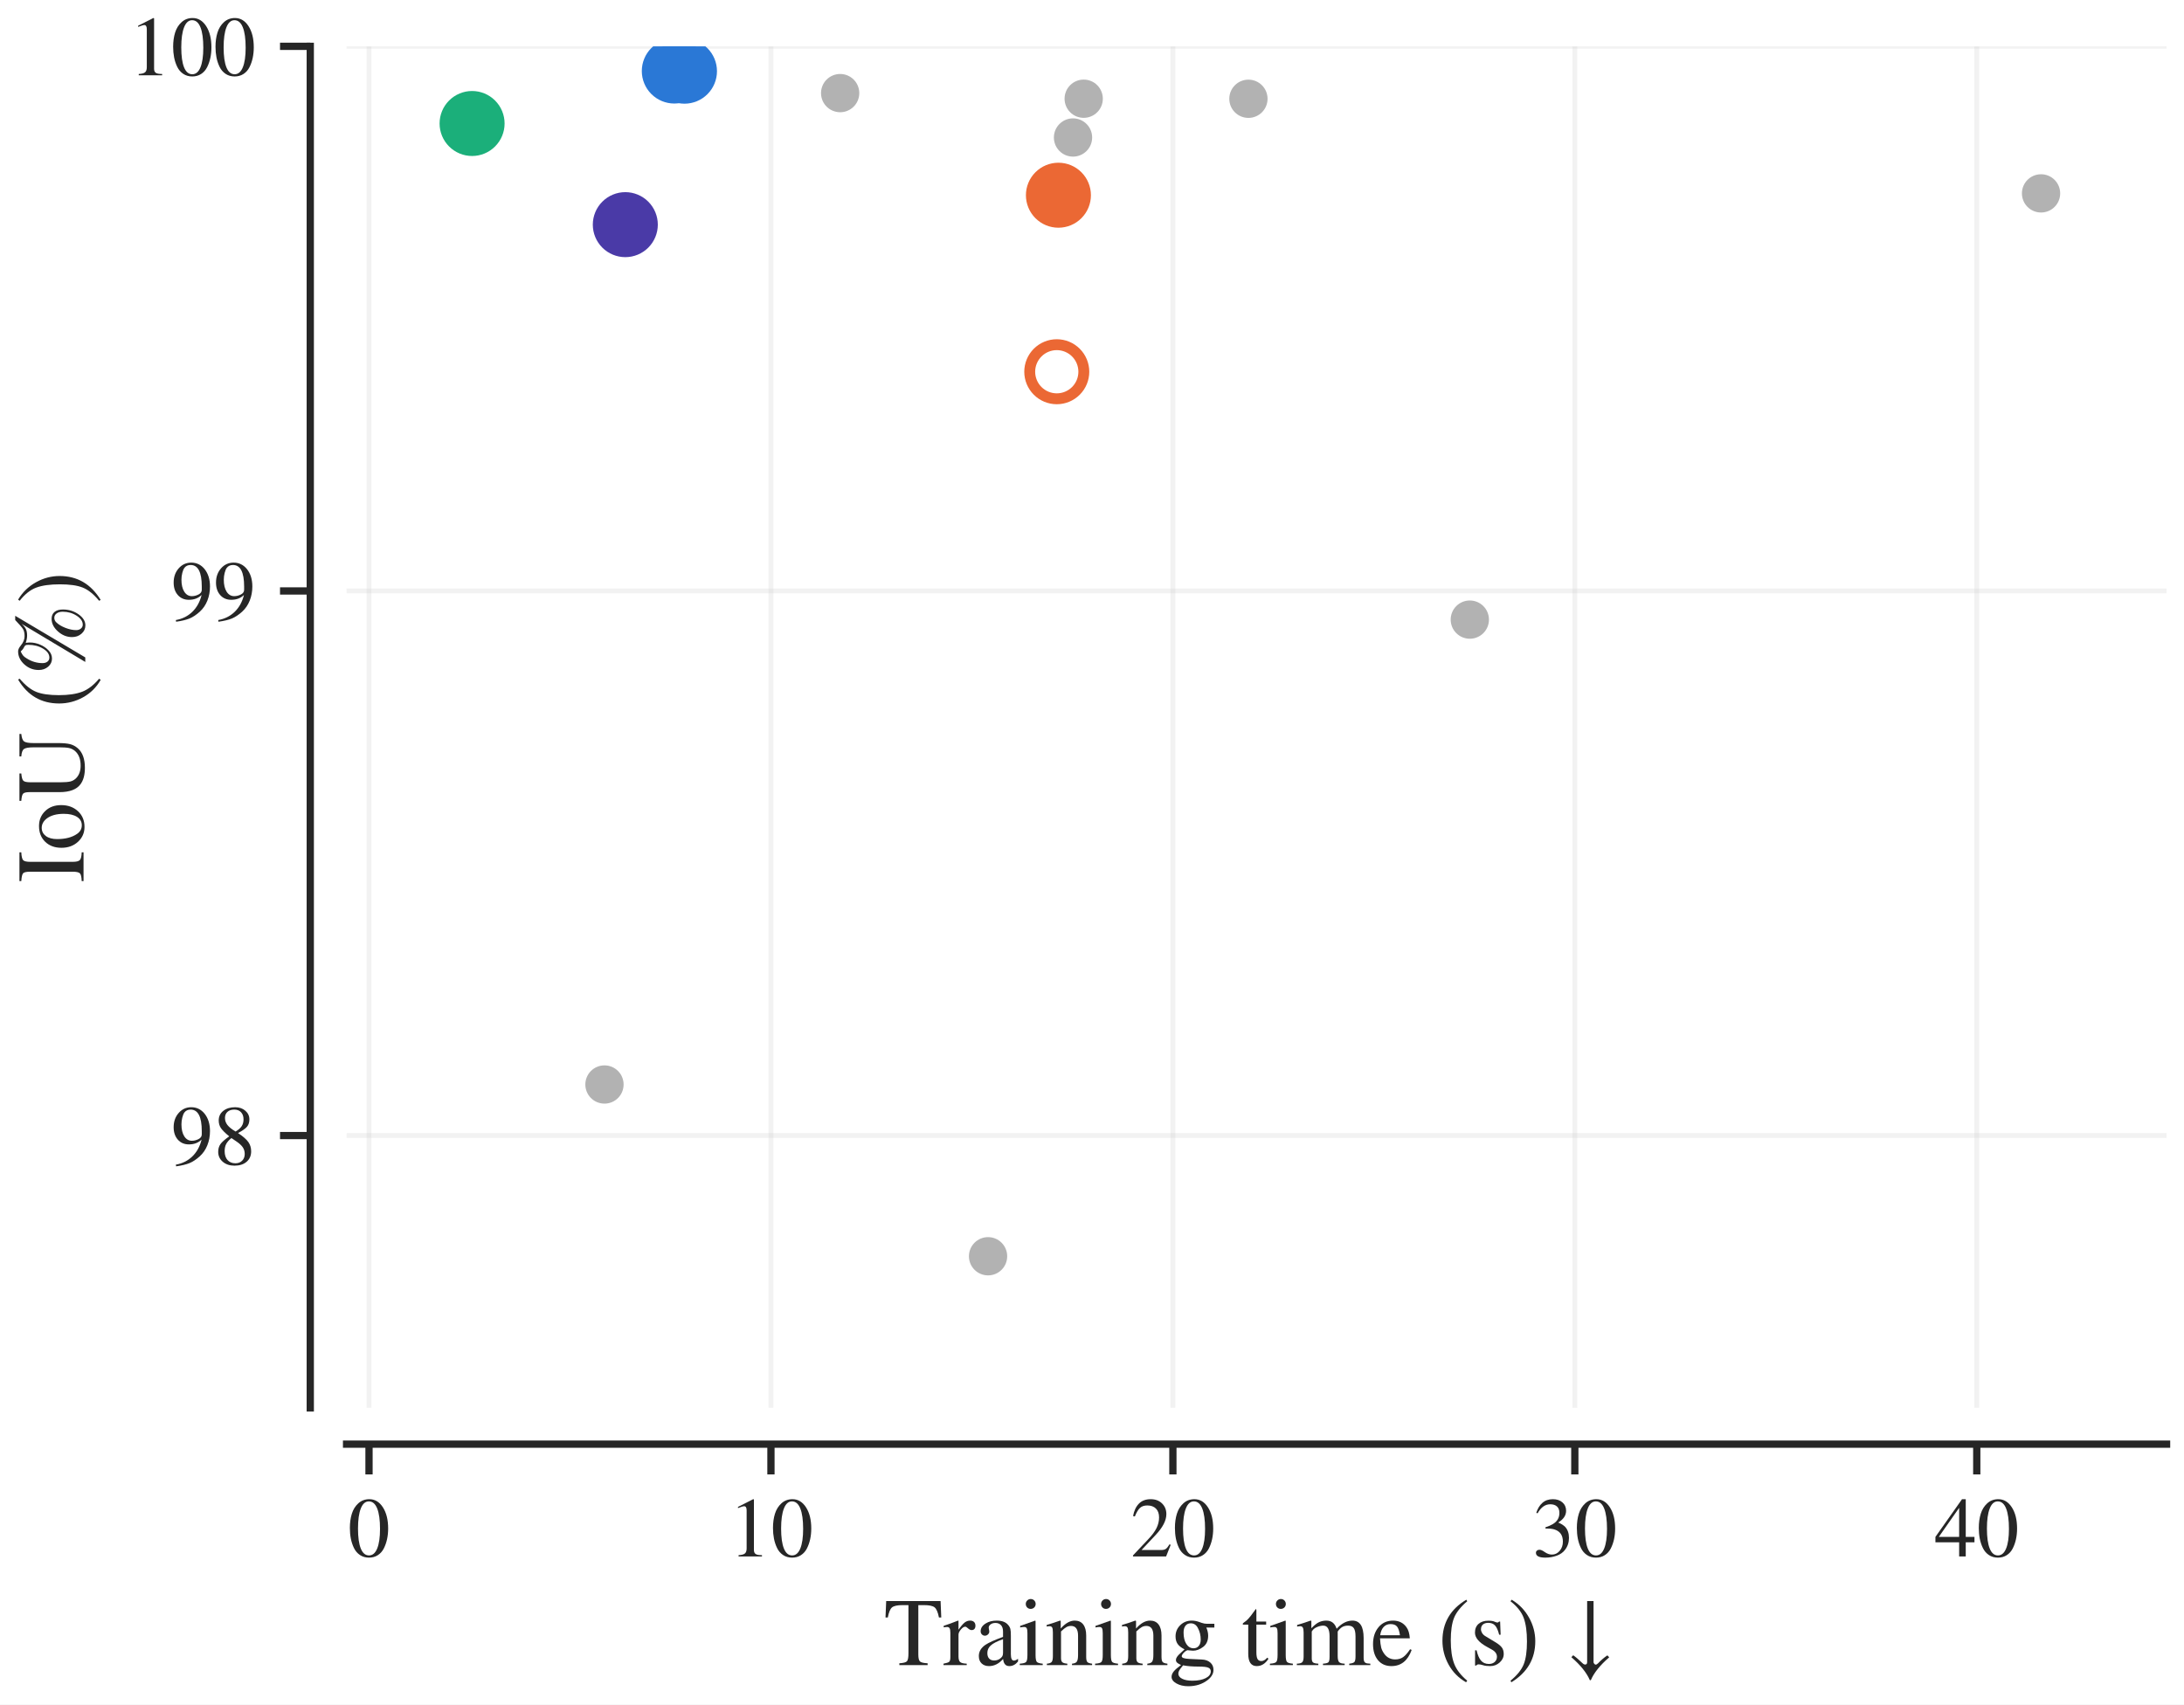
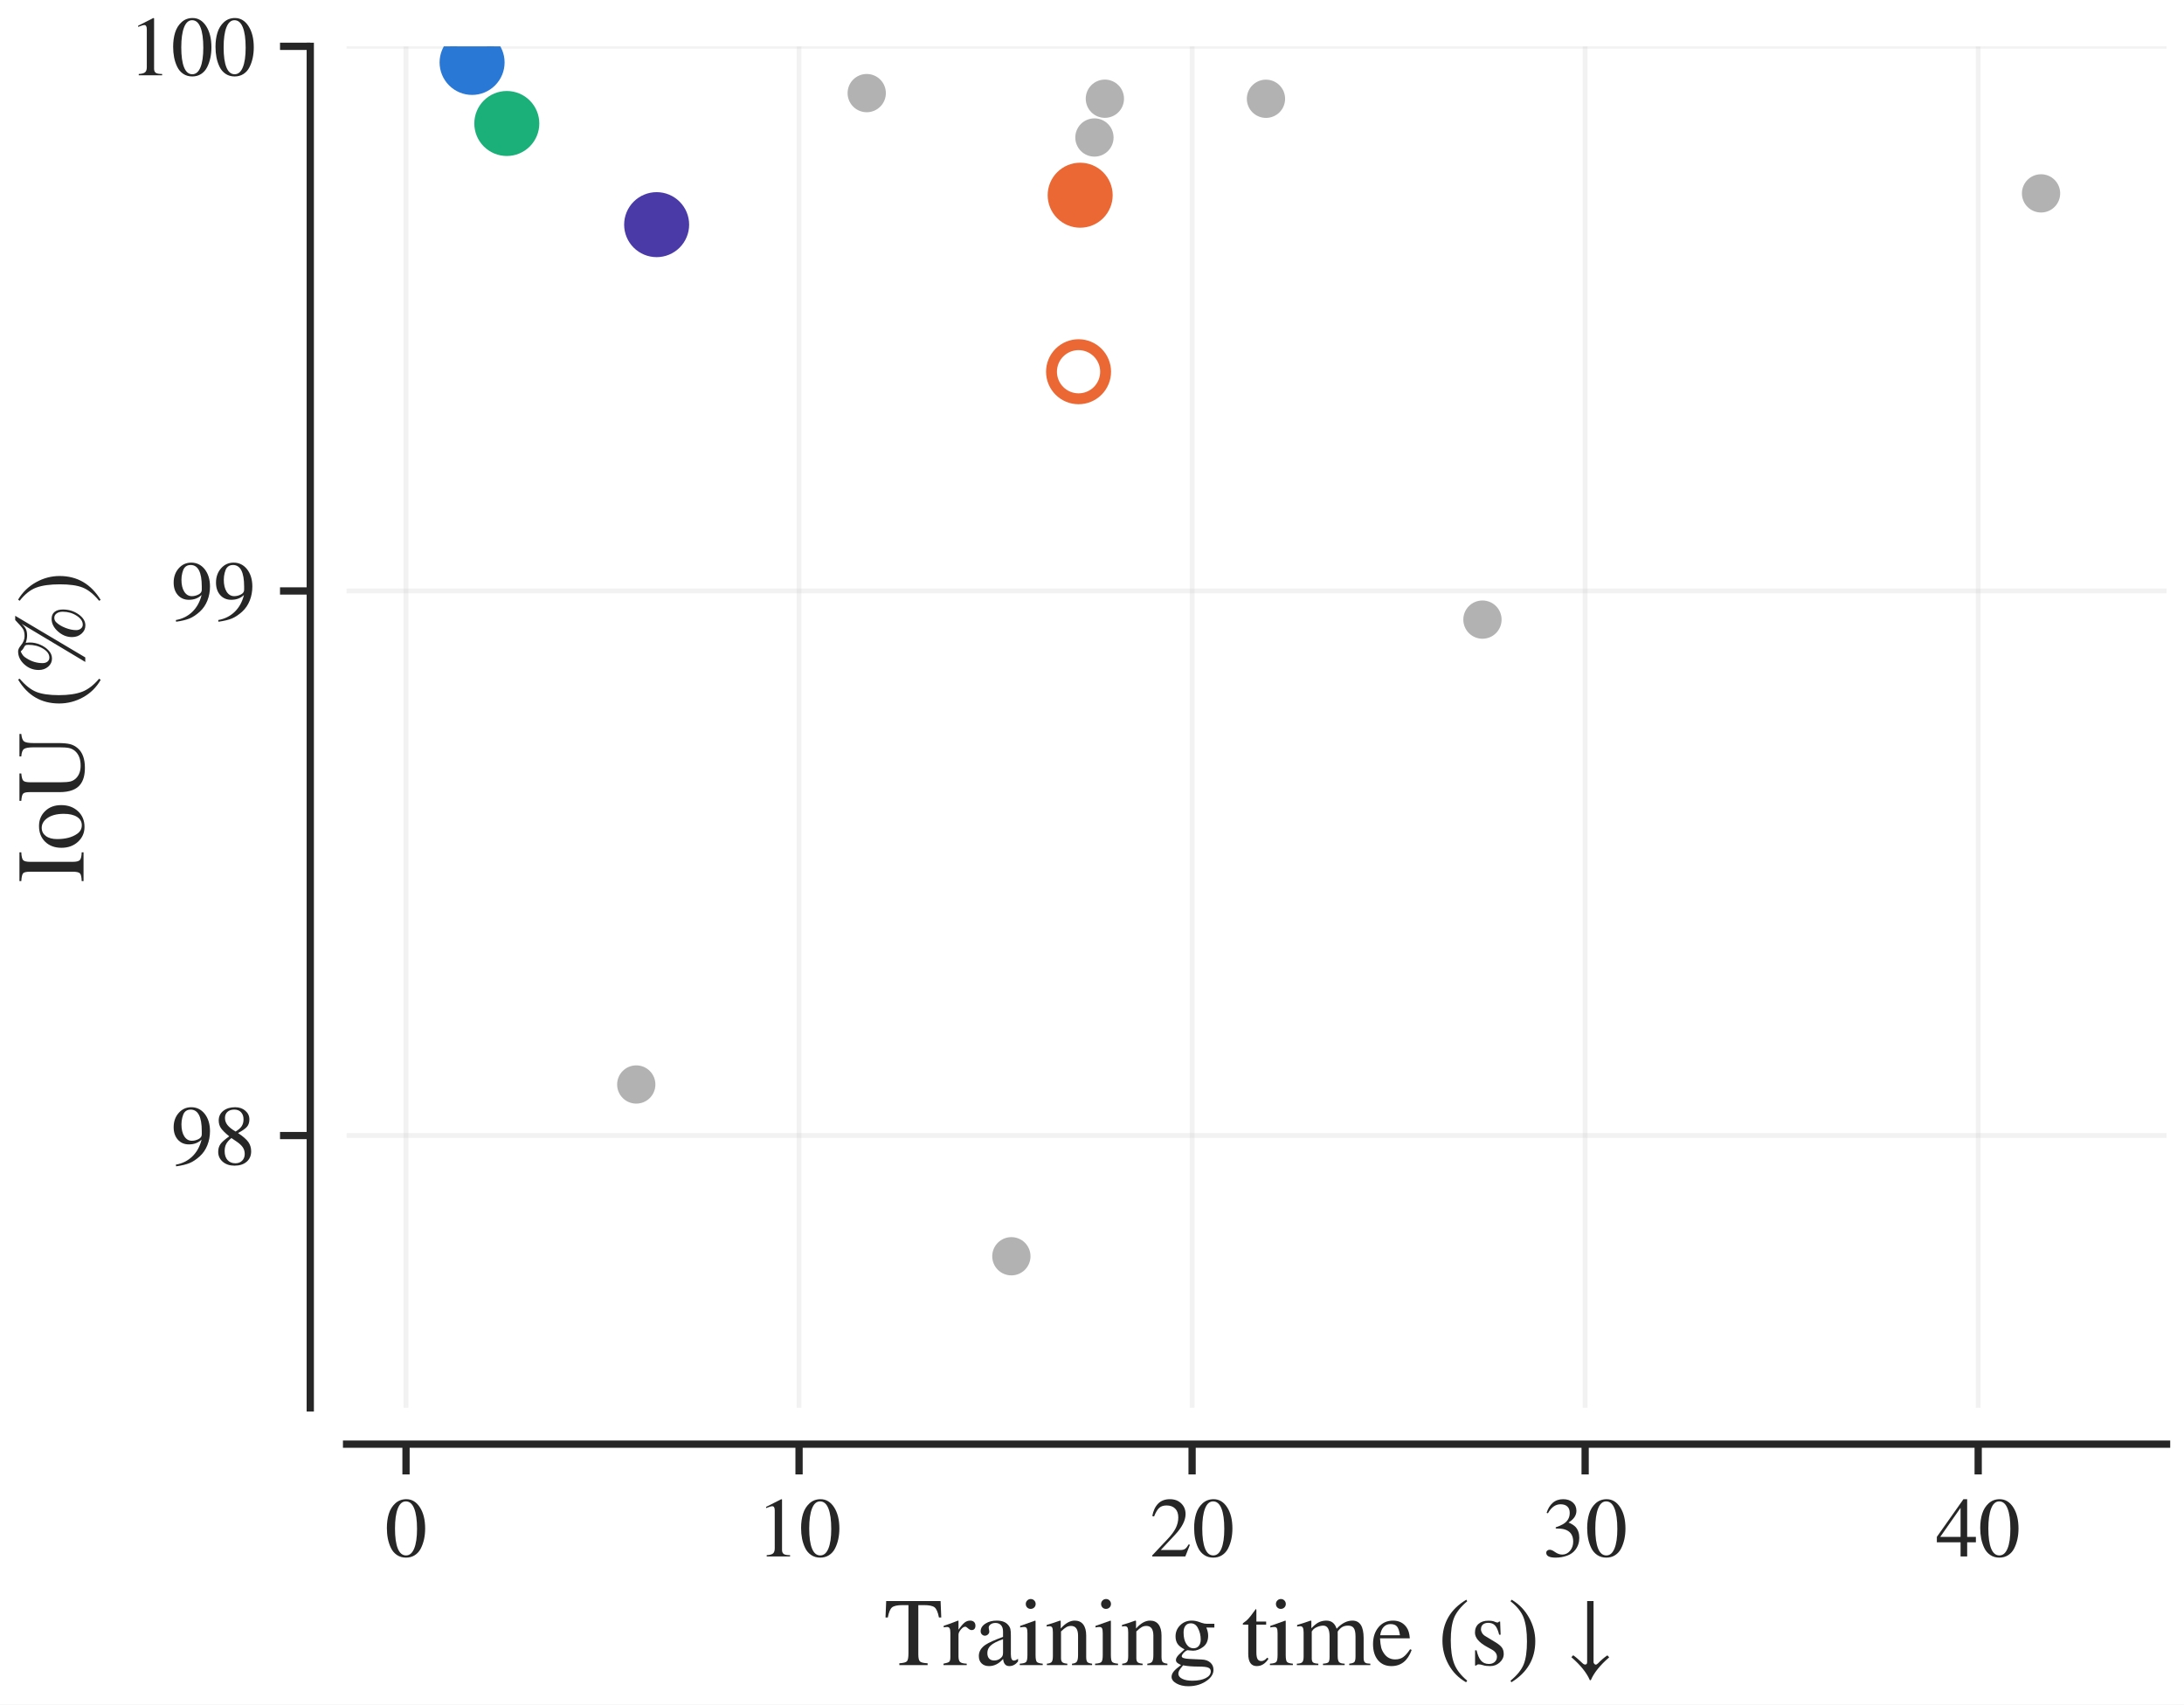
<svg xmlns="http://www.w3.org/2000/svg" xmlns:xlink="http://www.w3.org/1999/xlink" width="180.48pt" height="140.88pt" viewBox="0 0 180.48 140.88" version="1.1">
  <defs>
    <style type="text/css">*{stroke-linejoin: round; stroke-linecap: butt}</style>
  </defs>
  <g id="figure_1">
    <g id="patch_1">
      <path d="M 0 140.88  L 180.48 140.88  L 180.48 0  L 0 0  z " style="fill: #ffffff" />
    </g>
    <g id="axes_1">
      <g id="patch_2">
        <path d="M 28.64 116.36  L 179.04 116.36  L 179.04 3.83  L 28.64 3.83  z " style="fill: #ffffff" />
      </g>
      <g id="matplotlib.axis_1">
        <g id="xtick_1">
          <g id="line2d_1">
-             <path d="M 30.494 116.36  L 30.494 3.83  " clip-path="url(#pa0224cc5eb)" style="fill: none; stroke: #cccccc; stroke-opacity: 0.25; stroke-width: 0.4; stroke-linecap: round" />
+             <path d="M 33.552 116.36  L 33.552 3.83  " clip-path="url(#pa0224cc5eb)" style="fill: none; stroke: #cccccc; stroke-opacity: 0.25; stroke-width: 0.4; stroke-linecap: round" />
          </g>
          <g id="line2d_2">
            <defs>
              <path id="m3f38b951f7" d="M 0 0  L 0 2.5  " style="stroke: #262626; stroke-width: 0.6" />
            </defs>
            <g>
-               <use xlink:href="#m3f38b951f7" x="30.494" y="119.36" style="fill: #262626; stroke: #262626; stroke-width: 0.6" />
+               <use xlink:href="#m3f38b951f7" x="33.552" y="119.36" style="fill: #262626; stroke: #262626; stroke-width: 0.6" />
            </g>
          </g>
          <g id="text_1">
-             <g style="fill: #262626" transform="translate(28.7442 128.6403) scale(0.07 -0.07)">
+             <g style="fill: #262626" transform="translate(31.80177 128.6403) scale(0.07 -0.07)">
              <defs>
                <path id="STIXGeneral-Regular-30" d="M 3046 2112  Q 3046 1683 2963 1302  Q 2880 922 2717 602  Q 2554 282 2266 96  Q 1978 -90 1600 -90  Q 1210 -90 915 108  Q 621 307 461 640  Q 301 973 227 1350  Q 154 1728 154 2150  Q 154 2746 301 3222  Q 448 3699 790 4012  Q 1133 4326 1626 4326  Q 2253 4326 2649 3712  Q 3046 3098 3046 2112  z M 2432 2080  Q 2432 3091 2217 3625  Q 2003 4160 1587 4160  Q 1190 4160 979 3622  Q 768 3085 768 2106  Q 768 1120 979 598  Q 1190 77 1600 77  Q 2003 77 2217 598  Q 2432 1120 2432 2080  z " transform="scale(0.015625)" />
              </defs>
              <use xlink:href="#STIXGeneral-Regular-30" />
            </g>
          </g>
        </g>
        <g id="xtick_2">
          <g id="line2d_3">
-             <path d="M 63.709 116.36  L 63.709 3.83  " clip-path="url(#pa0224cc5eb)" style="fill: none; stroke: #cccccc; stroke-opacity: 0.25; stroke-width: 0.4; stroke-linecap: round" />
+             <path d="M 66.032 116.36  L 66.032 3.83  " clip-path="url(#pa0224cc5eb)" style="fill: none; stroke: #cccccc; stroke-opacity: 0.25; stroke-width: 0.4; stroke-linecap: round" />
          </g>
          <g id="line2d_4">
            <g>
-               <use xlink:href="#m3f38b951f7" x="63.709" y="119.36" style="fill: #262626; stroke: #262626; stroke-width: 0.6" />
+               <use xlink:href="#m3f38b951f7" x="66.032" y="119.36" style="fill: #262626; stroke: #262626; stroke-width: 0.6" />
            </g>
          </g>
          <g id="text_2">
-             <g style="fill: #262626" transform="translate(60.20919 128.6403) scale(0.07 -0.07)">
+             <g style="fill: #262626" transform="translate(62.53176 128.6403) scale(0.07 -0.07)">
              <defs>
                <path id="STIXGeneral-Regular-31" d="M 2522 0  L 755 0  L 755 96  Q 1107 115 1235 227  Q 1363 339 1363 608  L 1363 3482  Q 1363 3795 1171 3795  Q 1082 3795 883 3718  L 710 3654  L 710 3744  L 1856 4326  L 1914 4307  L 1914 486  Q 1914 275 2042 185  Q 2170 96 2522 96  L 2522 0  z " transform="scale(0.015625)" />
              </defs>
              <use xlink:href="#STIXGeneral-Regular-31" />
              <use xlink:href="#STIXGeneral-Regular-30" transform="translate(49.99999 0)" />
            </g>
          </g>
        </g>
        <g id="xtick_3">
          <g id="line2d_5">
-             <path d="M 96.924 116.36  L 96.924 3.83  " clip-path="url(#pa0224cc5eb)" style="fill: none; stroke: #cccccc; stroke-opacity: 0.25; stroke-width: 0.4; stroke-linecap: round" />
+             <path d="M 98.512 116.36  L 98.512 3.83  " clip-path="url(#pa0224cc5eb)" style="fill: none; stroke: #cccccc; stroke-opacity: 0.25; stroke-width: 0.4; stroke-linecap: round" />
          </g>
          <g id="line2d_6">
            <g>
-               <use xlink:href="#m3f38b951f7" x="96.924" y="119.36" style="fill: #262626; stroke: #262626; stroke-width: 0.6" />
+               <use xlink:href="#m3f38b951f7" x="98.512" y="119.36" style="fill: #262626; stroke: #262626; stroke-width: 0.6" />
            </g>
          </g>
          <g id="text_3">
-             <g style="fill: #262626" transform="translate(93.42418 128.6403) scale(0.07 -0.07)">
+             <g style="fill: #262626" transform="translate(95.01175 128.6403) scale(0.07 -0.07)">
              <defs>
                <path id="STIXGeneral-Regular-32" d="M 3034 877  L 2688 0  L 186 0  L 186 77  L 1325 1286  Q 1773 1754 1965 2144  Q 2157 2534 2157 2950  Q 2157 3379 1920 3616  Q 1683 3853 1267 3853  Q 922 3853 720 3673  Q 518 3494 326 3021  L 192 3053  Q 301 3648 630 3987  Q 960 4326 1523 4326  Q 2054 4326 2380 4006  Q 2707 3686 2707 3200  Q 2707 2477 1888 1613  L 832 486  L 2330 486  Q 2541 486 2665 569  Q 2790 653 2944 915  L 3034 877  z " transform="scale(0.015625)" />
              </defs>
              <use xlink:href="#STIXGeneral-Regular-32" />
              <use xlink:href="#STIXGeneral-Regular-30" transform="translate(49.99999 0)" />
            </g>
          </g>
        </g>
        <g id="xtick_4">
          <g id="line2d_7">
-             <path d="M 130.139 116.36  L 130.139 3.83  " clip-path="url(#pa0224cc5eb)" style="fill: none; stroke: #cccccc; stroke-opacity: 0.25; stroke-width: 0.4; stroke-linecap: round" />
+             <path d="M 130.992 116.36  L 130.992 3.83  " clip-path="url(#pa0224cc5eb)" style="fill: none; stroke: #cccccc; stroke-opacity: 0.25; stroke-width: 0.4; stroke-linecap: round" />
          </g>
          <g id="line2d_8">
            <g>
-               <use xlink:href="#m3f38b951f7" x="130.139" y="119.36" style="fill: #262626; stroke: #262626; stroke-width: 0.6" />
+               <use xlink:href="#m3f38b951f7" x="130.992" y="119.36" style="fill: #262626; stroke: #262626; stroke-width: 0.6" />
            </g>
          </g>
          <g id="text_4">
-             <g style="fill: #262626" transform="translate(126.6392 128.6403) scale(0.07 -0.07)">
+             <g style="fill: #262626" transform="translate(127.4917 128.6403) scale(0.07 -0.07)">
              <defs>
                <path id="STIXGeneral-Regular-33" d="M 390 3264  L 288 3290  Q 435 3770 748 4048  Q 1062 4326 1542 4326  Q 1990 4326 2265 4083  Q 2541 3840 2541 3450  Q 2541 2925 1946 2566  Q 2298 2413 2477 2227  Q 2758 1914 2758 1402  Q 2758 890 2464 506  Q 2246 211 1840 60  Q 1434 -90 979 -90  Q 262 -90 262 275  Q 262 378 339 442  Q 416 506 525 506  Q 685 506 915 339  Q 1197 141 1466 141  Q 1818 141 2058 425  Q 2298 710 2298 1120  Q 2298 1856 1632 2048  Q 1434 2112 979 2112  L 979 2202  Q 1338 2323 1517 2432  Q 2035 2726 2035 3290  Q 2035 3610 1852 3776  Q 1670 3942 1344 3942  Q 768 3942 390 3264  z " transform="scale(0.015625)" />
              </defs>
              <use xlink:href="#STIXGeneral-Regular-33" />
              <use xlink:href="#STIXGeneral-Regular-30" transform="translate(49.99999 0)" />
            </g>
          </g>
        </g>
        <g id="xtick_5">
          <g id="line2d_9">
-             <path d="M 163.354 116.36  L 163.354 3.83  " clip-path="url(#pa0224cc5eb)" style="fill: none; stroke: #cccccc; stroke-opacity: 0.25; stroke-width: 0.4; stroke-linecap: round" />
+             <path d="M 163.472 116.36  L 163.472 3.83  " clip-path="url(#pa0224cc5eb)" style="fill: none; stroke: #cccccc; stroke-opacity: 0.25; stroke-width: 0.4; stroke-linecap: round" />
          </g>
          <g id="line2d_10">
            <g>
-               <use xlink:href="#m3f38b951f7" x="163.354" y="119.36" style="fill: #262626; stroke: #262626; stroke-width: 0.6" />
+               <use xlink:href="#m3f38b951f7" x="163.472" y="119.36" style="fill: #262626; stroke: #262626; stroke-width: 0.6" />
            </g>
          </g>
          <g id="text_5">
-             <g style="fill: #262626" transform="translate(159.8542 128.6403) scale(0.07 -0.07)">
+             <g style="fill: #262626" transform="translate(159.9717 128.6403) scale(0.07 -0.07)">
              <defs>
                <path id="STIXGeneral-Regular-34" d="M 3027 1069  L 2368 1069  L 2368 0  L 1869 0  L 1869 1069  L 77 1069  L 77 1478  L 2086 4326  L 2368 4326  L 2368 1478  L 3027 1478  L 3027 1069  z M 1869 1478  L 1869 3674  L 333 1478  L 1869 1478  z " transform="scale(0.015625)" />
              </defs>
              <use xlink:href="#STIXGeneral-Regular-34" />
              <use xlink:href="#STIXGeneral-Regular-30" transform="translate(49.99999 0)" />
            </g>
          </g>
        </g>
        <g id="text_6">
          <g style="fill: #262626" transform="translate(73.03976 137.6795) scale(0.08 -0.08)">
            <defs>
              <path id="STIXGeneral-Regular-54" d="M 3795 3149  L 3642 3149  Q 3539 3674 3353 3821  Q 3168 3968 2656 3968  L 2278 3968  L 2278 710  Q 2278 346 2387 243  Q 2496 141 2893 122  L 2893 0  L 1024 0  L 1024 122  Q 1427 147 1526 256  Q 1626 365 1626 787  L 1626 3968  L 1242 3968  Q 723 3968 540 3817  Q 358 3667 262 3149  L 109 3149  L 154 4237  L 3750 4237  L 3795 3149  z " transform="scale(0.015625)" />
              <path id="STIXGeneral-Regular-72" d="M 1024 2931  L 1024 2342  Q 1267 2688 1430 2816  Q 1594 2944 1792 2944  Q 1958 2944 2051 2854  Q 2144 2765 2144 2605  Q 2144 2470 2077 2393  Q 2010 2317 1894 2317  Q 1773 2317 1638 2445  Q 1536 2541 1472 2541  Q 1338 2541 1181 2355  Q 1024 2170 1024 2016  L 1024 576  Q 1024 301 1133 205  Q 1242 109 1568 96  L 1568 0  L 32 0  L 32 96  Q 339 154 412 224  Q 486 294 486 538  L 486 2138  Q 486 2349 438 2435  Q 390 2522 269 2522  Q 166 2522 45 2496  L 45 2598  Q 448 2726 992 2944  L 1024 2931  z " transform="scale(0.015625)" />
              <path id="STIXGeneral-Regular-61" d="M 2829 422  L 2829 243  Q 2586 -64 2253 -64  Q 1888 -64 1843 403  L 1837 403  Q 1427 -64 909 -64  Q 608 -64 422 112  Q 237 288 237 602  Q 237 1050 685 1350  Q 992 1555 1837 1869  L 1837 2214  Q 1837 2502 1699 2646  Q 1562 2790 1338 2790  Q 1146 2790 1018 2697  Q 890 2605 890 2477  Q 890 2419 909 2348  Q 928 2278 928 2208  Q 928 2112 841 2029  Q 755 1946 634 1946  Q 525 1946 441 2029  Q 358 2112 358 2240  Q 358 2547 685 2752  Q 986 2944 1421 2944  Q 1939 2944 2176 2656  Q 2291 2522 2323 2384  Q 2355 2246 2355 1946  L 2355 723  Q 2355 301 2554 301  Q 2682 301 2829 422  z M 1837 813  L 1837 1715  Q 1248 1510 1018 1293  Q 800 1094 800 800  Q 800 557 921 432  Q 1043 307 1242 307  Q 1453 307 1613 410  Q 1747 506 1792 589  Q 1837 672 1837 813  z " transform="scale(0.015625)" />
              <path id="STIXGeneral-Regular-69" d="M 1152 4045  Q 1152 3904 1056 3811  Q 960 3718 819 3718  Q 685 3718 592 3811  Q 499 3904 499 4045  Q 499 4179 595 4275  Q 691 4371 826 4371  Q 966 4371 1059 4275  Q 1152 4179 1152 4045  z M 1619 0  L 102 0  L 102 96  Q 435 115 521 211  Q 608 307 608 666  L 608 2118  Q 608 2342 563 2432  Q 518 2522 397 2522  Q 243 2522 128 2490  L 128 2592  L 1120 2944  L 1146 2918  L 1146 672  Q 1146 314 1226 218  Q 1306 122 1619 96  L 1619 0  z " transform="scale(0.015625)" />
              <path id="STIXGeneral-Regular-6e" d="M 3104 0  L 1773 0  L 1779 96  Q 2016 115 2096 233  Q 2176 352 2176 672  L 2176 1946  Q 2176 2592 1709 2592  Q 1549 2592 1408 2515  Q 1267 2438 1050 2227  L 1050 461  Q 1050 269 1136 192  Q 1222 115 1466 96  L 1466 0  L 115 0  L 115 96  Q 358 115 435 214  Q 512 314 512 602  L 512 2157  Q 512 2394 467 2483  Q 422 2573 288 2573  Q 160 2573 102 2547  L 102 2656  Q 550 2784 979 2944  L 1030 2925  L 1030 2426  L 1037 2426  Q 1491 2944 1958 2944  Q 2323 2944 2518 2688  Q 2714 2432 2714 1958  L 2714 544  Q 2714 288 2790 205  Q 2867 122 3104 96  L 3104 0  z " transform="scale(0.015625)" />
              <path id="STIXGeneral-Regular-67" d="M 3008 2483  L 2477 2483  Q 2598 2208 2598 1946  Q 2598 1453 2265 1203  Q 1933 954 1600 954  Q 1530 954 1357 973  L 1235 986  Q 1107 947 979 812  Q 851 678 851 582  Q 851 435 1350 410  L 2176 371  Q 2528 358 2739 172  Q 2950 -13 2950 -314  Q 2950 -685 2566 -986  Q 2035 -1395 1286 -1395  Q 826 -1395 502 -1212  Q 179 -1030 179 -774  Q 179 -595 320 -419  Q 461 -243 806 6  Q 602 102 534 172  Q 467 243 467 346  Q 467 531 762 787  Q 909 915 1037 1043  Q 717 1203 579 1401  Q 442 1600 442 1901  Q 442 2336 752 2640  Q 1062 2944 1510 2944  Q 1766 2944 2022 2848  L 2163 2797  Q 2349 2733 2515 2733  L 3008 2733  L 3008 2483  z M 973 2163  L 973 2144  Q 973 1683 1155 1398  Q 1338 1114 1632 1114  Q 1850 1114 1978 1270  Q 2106 1427 2106 1690  Q 2106 2112 1914 2464  Q 1754 2765 1446 2765  Q 1222 2765 1097 2605  Q 973 2445 973 2163  z M 2771 -410  Q 2771 -230 2595 -163  Q 2419 -96 1978 -96  Q 1344 -96 941 -13  Q 749 -243 688 -348  Q 627 -454 627 -563  Q 627 -774 880 -902  Q 1133 -1030 1555 -1030  Q 2099 -1030 2435 -860  Q 2771 -691 2771 -410  z " transform="scale(0.015625)" />
              <path id="STIXGeneral-Regular-20" transform="scale(0.015625)" />
              <path id="STIXGeneral-Regular-74" d="M 1702 493  L 1786 422  Q 1478 -64 1011 -64  Q 448 -64 448 749  L 448 2675  L 109 2675  Q 83 2694 83 2720  Q 83 2771 192 2842  Q 435 2982 813 3526  Q 826 3546 874 3606  Q 922 3667 941 3706  Q 986 3706 986 3622  L 986 2880  L 1632 2880  L 1632 2675  L 986 2675  L 986 845  Q 986 538 1062 403  Q 1139 269 1318 269  Q 1510 269 1702 493  z " transform="scale(0.015625)" />
              <path id="STIXGeneral-Regular-6d" d="M 4960 0  L 3565 0  L 3565 96  Q 3834 122 3907 208  Q 3981 294 3981 576  L 3981 1894  Q 3981 2278 3869 2444  Q 3757 2611 3488 2611  Q 3264 2611 3107 2521  Q 2950 2432 2803 2221  L 2803 608  Q 2803 301 2896 201  Q 2989 102 3264 96  L 3264 0  L 1830 0  L 1830 96  Q 2112 115 2189 188  Q 2266 262 2266 550  L 2266 1901  Q 2266 2611 1850 2611  Q 1670 2611 1468 2531  Q 1267 2451 1171 2336  Q 1088 2240 1088 2227  L 1088 448  Q 1088 243 1177 176  Q 1267 109 1523 96  L 1523 0  L 102 0  L 102 96  Q 371 102 460 195  Q 550 288 550 563  L 550 2150  Q 550 2387 499 2480  Q 448 2573 326 2573  Q 230 2573 122 2547  L 122 2656  Q 557 2778 1011 2944  L 1062 2925  L 1062 2451  L 1075 2451  Q 1363 2752 1584 2848  Q 1805 2944 2054 2944  Q 2560 2944 2733 2406  Q 3232 2944 3776 2944  Q 4518 2944 4518 1792  L 4518 493  Q 4518 282 4582 202  Q 4646 122 4794 109  L 4960 96  L 4960 0  z " transform="scale(0.015625)" />
              <path id="STIXGeneral-Regular-65" d="M 2611 1050  L 2714 1005  Q 2330 -64 1376 -64  Q 813 -64 486 329  Q 160 723 160 1389  Q 160 2074 525 2509  Q 890 2944 1485 2944  Q 2061 2944 2374 2502  Q 2560 2246 2592 1773  L 621 1773  Q 646 1370 700 1158  Q 755 947 915 730  Q 1184 378 1626 378  Q 1939 378 2153 531  Q 2368 685 2611 1050  z M 634 1978  L 1939 1978  Q 1882 2381 1750 2547  Q 1619 2714 1312 2714  Q 1043 2714 864 2525  Q 685 2336 634 1978  z " transform="scale(0.015625)" />
              <path id="STIXGeneral-Regular-28" d="M 1946 -1030  L 1869 -1133  Q 1126 -710 716 32  Q 307 774 307 1613  Q 307 3386 1888 4326  L 1946 4224  Q 1293 3667 1075 3126  Q 858 2586 858 1632  Q 858 685 1082 96  Q 1306 -493 1946 -1030  z " transform="scale(0.015625)" />
              <path id="STIXGeneral-Regular-73" d="M 998 1926  L 1664 1523  Q 1984 1331 2105 1164  Q 2227 998 2227 736  Q 2227 416 1961 176  Q 1696 -64 1331 -64  Q 1030 -64 864 -6  Q 691 51 570 51  Q 461 51 416 -26  L 333 -26  L 333 979  L 435 979  Q 538 512 730 294  Q 922 77 1248 77  Q 1485 77 1632 211  Q 1779 346 1779 550  Q 1779 845 1440 1030  L 1094 1222  Q 326 1651 326 2150  Q 326 2522 566 2730  Q 806 2938 1210 2938  Q 1491 2938 1638 2867  Q 1754 2816 1818 2816  Q 1862 2816 1920 2880  L 1990 2880  L 2022 2010  L 1926 2010  Q 1818 2445 1654 2621  Q 1491 2797 1203 2797  Q 986 2797 854 2688  Q 723 2579 723 2362  Q 723 2253 796 2128  Q 870 2003 998 1926  z " transform="scale(0.015625)" />
              <path id="STIXGeneral-Regular-29" d="M 186 4224  L 262 4326  Q 992 3891 1408 3148  Q 1824 2406 1824 1581  Q 1824 -166 243 -1133  L 186 -1030  Q 845 -486 1059 54  Q 1274 595 1274 1562  Q 1274 2534 1059 3120  Q 845 3706 186 4224  z " transform="scale(0.015625)" />
              <path id="STIXGeneral-Regular-2193" d="M 2765 646  L 2886 518  Q 1971 -275 1670 -998  L 1606 -998  Q 1293 -262 384 525  L 506 653  Q 762 474 1120 128  Q 1210 38 1299 38  Q 1427 38 1427 205  L 1427 4237  L 1850 4237  L 1850 198  Q 1850 147 1898 89  Q 1946 32 1990 32  Q 2061 32 2150 122  Q 2464 448 2765 646  z " transform="scale(0.015625)" />
            </defs>
            <use xlink:href="#STIXGeneral-Regular-54" transform="translate(0 0.703125)" />
            <use xlink:href="#STIXGeneral-Regular-72" transform="translate(61.09999 0.703125)" />
            <use xlink:href="#STIXGeneral-Regular-61" transform="translate(94.39998 0.703125)" />
            <use xlink:href="#STIXGeneral-Regular-69" transform="translate(138.8 0.703125)" />
            <use xlink:href="#STIXGeneral-Regular-6e" transform="translate(166.6 0.703125)" />
            <use xlink:href="#STIXGeneral-Regular-69" transform="translate(216.5999 0.703125)" />
            <use xlink:href="#STIXGeneral-Regular-6e" transform="translate(244.3999 0.703125)" />
            <use xlink:href="#STIXGeneral-Regular-67" transform="translate(294.3999 0.703125)" />
            <use xlink:href="#STIXGeneral-Regular-20" transform="translate(344.3999 0.703125)" />
            <use xlink:href="#STIXGeneral-Regular-74" transform="translate(369.3999 0.703125)" />
            <use xlink:href="#STIXGeneral-Regular-69" transform="translate(397.1999 0.703125)" />
            <use xlink:href="#STIXGeneral-Regular-6d" transform="translate(424.9999 0.703125)" />
            <use xlink:href="#STIXGeneral-Regular-65" transform="translate(502.7998 0.703125)" />
            <use xlink:href="#STIXGeneral-Regular-20" transform="translate(547.1998 0.703125)" />
            <use xlink:href="#STIXGeneral-Regular-28" transform="translate(572.1998 0.703125)" />
            <use xlink:href="#STIXGeneral-Regular-73" transform="translate(605.4998 0.703125)" />
            <use xlink:href="#STIXGeneral-Regular-29" transform="translate(644.3998 0.703125)" />
            <use xlink:href="#STIXGeneral-Regular-2193" transform="translate(704.1734 0.703125)" />
          </g>
        </g>
      </g>
      <g id="matplotlib.axis_2">
        <g id="ytick_1">
          <g id="line2d_11">
            <path d="M 28.64 93.854  L 179.04 93.854  " clip-path="url(#pa0224cc5eb)" style="fill: none; stroke: #cccccc; stroke-opacity: 0.25; stroke-width: 0.4; stroke-linecap: round" />
          </g>
          <g id="line2d_12">
            <defs>
              <path id="m7607623b43" d="M 0 0  L -2.5 0  " style="stroke: #262626; stroke-width: 0.6" />
            </defs>
            <g>
              <use xlink:href="#m7607623b43" x="25.64" y="93.854" style="fill: #262626; stroke: #262626; stroke-width: 0.6" />
            </g>
          </g>
          <g id="text_7">
            <g style="fill: #262626" transform="translate(14.14 96.24408) scale(0.07 -0.07)">
              <defs>
                <path id="STIXGeneral-Regular-39" d="M 378 -141  L 358 -13  Q 1094 115 1603 608  Q 2112 1101 2304 1882  Q 1933 1517 1344 1517  Q 826 1517 509 1875  Q 192 2234 192 2816  Q 192 3462 573 3894  Q 954 4326 1523 4326  Q 2131 4326 2528 3840  Q 2938 3328 2938 2522  Q 2938 1958 2742 1462  Q 2547 966 2170 621  Q 1773 262 1395 105  Q 1018 -51 378 -141  z M 2317 2272  L 2317 2522  Q 2317 4147 1472 4147  Q 1171 4147 1005 3930  Q 909 3802 845 3546  Q 781 3290 781 3034  Q 781 2464 995 2128  Q 1210 1792 1568 1792  Q 1824 1792 2070 1917  Q 2317 2042 2317 2272  z " transform="scale(0.015625)" />
                <path id="STIXGeneral-Regular-38" d="M 2848 992  Q 2848 499 2505 204  Q 2163 -90 1587 -90  Q 1050 -90 704 204  Q 358 499 358 954  Q 358 1293 524 1533  Q 691 1773 1190 2125  Q 710 2522 553 2765  Q 397 3008 397 3328  Q 397 3782 745 4054  Q 1094 4326 1638 4326  Q 2106 4326 2410 4060  Q 2714 3795 2714 3411  Q 2714 3059 2531 2848  Q 2349 2637 1856 2374  Q 2432 1990 2640 1689  Q 2848 1389 2848 992  z M 2272 3411  Q 2272 3744 2086 3945  Q 1901 4147 1574 4147  Q 1248 4147 1059 3977  Q 870 3808 870 3513  Q 870 3219 1059 2979  Q 1248 2739 1670 2490  Q 1997 2682 2134 2896  Q 2272 3110 2272 3411  z M 1734 1741  L 1357 1997  Q 1075 1766 960 1545  Q 845 1325 845 1011  Q 845 576 1065 333  Q 1286 90 1658 90  Q 1971 90 2166 285  Q 2362 480 2362 794  Q 2362 1082 2214 1299  Q 2067 1517 1734 1741  z " transform="scale(0.015625)" />
              </defs>
              <use xlink:href="#STIXGeneral-Regular-39" />
              <use xlink:href="#STIXGeneral-Regular-38" transform="translate(49.99999 0)" />
            </g>
          </g>
        </g>
        <g id="ytick_2">
          <g id="line2d_13">
            <path d="M 28.64 48.842  L 179.04 48.842  " clip-path="url(#pa0224cc5eb)" style="fill: none; stroke: #cccccc; stroke-opacity: 0.25; stroke-width: 0.4; stroke-linecap: round" />
          </g>
          <g id="line2d_14">
            <g>
              <use xlink:href="#m7607623b43" x="25.64" y="48.842" style="fill: #262626; stroke: #262626; stroke-width: 0.6" />
            </g>
          </g>
          <g id="text_8">
            <g style="fill: #262626" transform="translate(14.14 51.23243) scale(0.07 -0.07)">
              <use xlink:href="#STIXGeneral-Regular-39" />
              <use xlink:href="#STIXGeneral-Regular-39" transform="translate(49.99999 0)" />
            </g>
          </g>
        </g>
        <g id="ytick_3">
          <g id="line2d_15">
            <path d="M 28.64 3.83  L 179.04 3.83  " clip-path="url(#pa0224cc5eb)" style="fill: none; stroke: #cccccc; stroke-opacity: 0.25; stroke-width: 0.4; stroke-linecap: round" />
          </g>
          <g id="line2d_16">
            <g>
              <use xlink:href="#m7607623b43" x="25.64" y="3.83" style="fill: #262626; stroke: #262626; stroke-width: 0.6" />
            </g>
          </g>
          <g id="text_9">
            <g style="fill: #262626" transform="translate(10.64 6.220781) scale(0.07 -0.07)">
              <use xlink:href="#STIXGeneral-Regular-31" />
              <use xlink:href="#STIXGeneral-Regular-30" transform="translate(49.99999 0)" />
              <use xlink:href="#STIXGeneral-Regular-30" transform="translate(99.99997 0)" />
            </g>
          </g>
        </g>
        <g id="text_10">
          <g style="fill: #262626" transform="translate(6.90375 72.96683) rotate(-90) scale(0.08 -0.08)">
            <defs>
              <path id="STIXGeneral-Regular-49" d="M 2016 0  L 115 0  L 115 122  Q 518 134 627 240  Q 736 346 736 717  L 736 3526  Q 736 3898 633 3994  Q 531 4090 115 4115  L 115 4237  L 2016 4237  L 2016 4115  Q 1613 4096 1501 3993  Q 1389 3891 1389 3526  L 1389 717  Q 1389 358 1504 246  Q 1619 134 2016 122  L 2016 0  z " transform="scale(0.015625)" />
              <path id="STIXGeneral-Regular-6f" d="M 3008 1478  Q 3008 806 2608 371  Q 2208 -64 1568 -64  Q 979 -64 582 368  Q 186 800 186 1459  Q 186 2125 582 2534  Q 979 2944 1626 2944  Q 2221 2944 2614 2537  Q 3008 2131 3008 1478  z M 2432 1306  Q 2432 2035 2112 2445  Q 1856 2765 1504 2765  Q 1171 2765 966 2493  Q 762 2221 762 1747  Q 762 928 1101 435  Q 1318 115 1677 115  Q 2029 115 2230 432  Q 2432 749 2432 1306  z " transform="scale(0.015625)" />
              <path id="STIXGeneral-Regular-55" d="M 4512 4237  L 4512 4115  Q 4122 4077 4016 3926  Q 3910 3776 3910 3302  L 3910 1670  Q 3910 1178 3840 896  Q 3770 614 3565 378  Q 3155 -90 2272 -90  Q 1574 -90 1184 205  Q 666 589 666 1594  L 666 3578  Q 666 3898 566 3994  Q 467 4090 90 4115  L 90 4237  L 1901 4237  L 1901 4115  Q 1517 4083 1417 3977  Q 1318 3872 1318 3514  L 1318 1517  Q 1318 1101 1369 877  Q 1421 653 1600 480  Q 1901 192 2419 192  Q 3066 192 3392 570  Q 3539 749 3584 963  Q 3629 1178 3629 1600  L 3629 3283  Q 3629 3782 3520 3936  Q 3411 4090 3027 4115  L 3027 4237  L 4512 4237  z " transform="scale(0.015625)" />
              <path id="STIXGeneral-Regular-25" d="M 4390 1363  Q 4390 781 4070 329  Q 3750 -122 3341 -122  Q 3014 -122 2790 134  Q 2566 390 2566 762  Q 2566 1274 2940 1693  Q 3315 2112 3776 2112  Q 4070 2112 4230 1917  Q 4390 1722 4390 1363  z M 4243 1376  Q 4243 1626 4131 1779  Q 4019 1933 3840 1933  Q 3654 1933 3526 1786  Q 3315 1562 3171 1187  Q 3027 813 3027 486  Q 3027 301 3129 176  Q 3232 51 3386 51  Q 3718 51 3980 457  Q 4243 864 4243 1376  z M 3974 4518  L 1222 -115  L 922 -115  L 3443 4096  Q 3264 3891 3094 3811  Q 2925 3731 2669 3731  Q 2445 3731 2182 3821  Q 2208 3674 2208 3539  Q 2208 3206 2067 2873  Q 1926 2541 1696 2323  Q 1453 2086 1146 2086  Q 826 2086 608 2339  Q 390 2592 390 2963  Q 390 3507 761 3916  Q 1133 4326 1626 4326  Q 1792 4326 2010 4147  Q 2310 3898 2624 3898  Q 2918 3898 3084 3994  Q 3251 4090 3693 4518  L 3974 4518  z M 2054 3642  Q 2054 3782 2025 3833  Q 1997 3885 1894 3936  Q 1747 4006 1613 4154  Q 1414 4058 1331 3984  Q 1248 3910 1152 3750  Q 845 3264 845 2707  Q 845 2509 944 2384  Q 1043 2259 1210 2259  Q 1549 2259 1801 2675  Q 2054 3091 2054 3642  z " transform="scale(0.015625)" />
            </defs>
            <use xlink:href="#STIXGeneral-Regular-49" />
            <use xlink:href="#STIXGeneral-Regular-6f" transform="translate(33.29999 0)" />
            <use xlink:href="#STIXGeneral-Regular-55" transform="translate(83.29997 0)" />
            <use xlink:href="#STIXGeneral-Regular-20" transform="translate(155.5 0)" />
            <use xlink:href="#STIXGeneral-Regular-28" transform="translate(180.4999 0)" />
            <use xlink:href="#STIXGeneral-Regular-25" transform="translate(213.7999 0)" />
            <use xlink:href="#STIXGeneral-Regular-29" transform="translate(288.4999 0)" />
          </g>
        </g>
      </g>
      <g id="PathCollection_1">
        <defs>
          <path id="m263fe939a6" d="M 0 1.581  C 0.419 1.581 0.822 1.415 1.118 1.118  C 1.415 0.822 1.581 0.419 1.581 0  C 1.581 -0.419 1.415 -0.822 1.118 -1.118  C 0.822 -1.415 0.419 -1.581 0 -1.581  C -0.419 -1.581 -0.822 -1.415 -1.118 -1.118  C -1.415 -0.822 -1.581 -0.419 -1.581 0  C -1.581 0.419 -1.415 0.822 -1.118 1.118  C -0.822 1.415 -0.419 1.581 0 1.581  z " />
        </defs>
        <g clip-path="url(#pa0224cc5eb)">
-           <use xlink:href="#m263fe939a6" x="49.952" y="89.634" style="fill: #b2b2b2" />
+           <use xlink:href="#m263fe939a6" x="52.579" y="89.634" style="fill: #b2b2b2" />
          <use xlink:href="#m263fe939a6" x="168.667" y="15.983" style="fill: #b2b2b2" />
-           <use xlink:href="#m263fe939a6" x="89.554" y="8.159" style="fill: #b2b2b2" />
-           <use xlink:href="#m263fe939a6" x="88.671" y="11.364" style="fill: #b2b2b2" />
-           <use xlink:href="#m263fe939a6" x="121.462" y="51.211" style="fill: #b2b2b2" />
-           <use xlink:href="#m263fe939a6" x="81.651" y="103.83" style="fill: #b2b2b2" />
-           <use xlink:href="#m263fe939a6" x="69.428" y="7.695" style="fill: #b2b2b2" />
-           <use xlink:href="#m263fe939a6" x="103.166" y="8.164" style="fill: #b2b2b2" />
+           <use xlink:href="#m263fe939a6" x="91.304" y="8.159" style="fill: #b2b2b2" />
+           <use xlink:href="#m263fe939a6" x="90.441" y="11.364" style="fill: #b2b2b2" />
+           <use xlink:href="#m263fe939a6" x="122.506" y="51.211" style="fill: #b2b2b2" />
+           <use xlink:href="#m263fe939a6" x="83.577" y="103.83" style="fill: #b2b2b2" />
+           <use xlink:href="#m263fe939a6" x="71.624" y="7.695" style="fill: #b2b2b2" />
+           <use xlink:href="#m263fe939a6" x="104.616" y="8.164" style="fill: #b2b2b2" />
        </g>
      </g>
      <g id="patch_3">
        <path d="M 25.64 116.36  L 25.64 3.83  " style="fill: none; stroke: #262626; stroke-width: 0.6; stroke-linejoin: miter; stroke-linecap: square" />
      </g>
      <g id="patch_4">
        <path d="M 28.64 119.36  L 179.04 119.36  " style="fill: none; stroke: #262626; stroke-width: 0.6; stroke-linejoin: miter; stroke-linecap: square" />
      </g>
      <g id="PathCollection_2">
        <defs>
          <path id="mb795a24012" d="M 0 2.236  C 0.593 2.236 1.162 2 1.581 1.581  C 2 1.162 2.236 0.593 2.236 0  C 2.236 -0.593 2 -1.162 1.581 -1.581  C 1.162 -2 0.593 -2.236 0 -2.236  C -0.593 -2.236 -1.162 -2 -1.581 -1.581  C -2 -1.162 -2.236 -0.593 -2.236 0  C -2.236 0.593 -2 1.162 -1.581 1.581  C -1.162 2 -0.593 2.236 0 2.236  z " style="stroke: #eb6834; stroke-width: 0.9" />
        </defs>
        <g clip-path="url(#pa0224cc5eb)">
-           <use xlink:href="#mb795a24012" x="87.329" y="30.724" style="fill: #ffffff; stroke: #eb6834; stroke-width: 0.9" />
+           <use xlink:href="#mb795a24012" x="89.129" y="30.724" style="fill: #ffffff; stroke: #eb6834; stroke-width: 0.9" />
        </g>
      </g>
      <g id="PathCollection_3">
        <defs>
          <path id="mdce5373426" d="M 0 2.236  C 0.593 2.236 1.162 2 1.581 1.581  C 2 1.162 2.236 0.593 2.236 0  C 2.236 -0.593 2 -1.162 1.581 -1.581  C 1.162 -2 0.593 -2.236 0 -2.236  C -0.593 -2.236 -1.162 -2 -1.581 -1.581  C -2 -1.162 -2.236 -0.593 -2.236 0  C -2.236 0.593 -2 1.162 -1.581 1.581  C -1.162 2 -0.593 2.236 0 2.236  z " style="stroke: #eb6834; stroke-width: 0.9" />
        </defs>
        <g clip-path="url(#pa0224cc5eb)">
-           <use xlink:href="#mdce5373426" x="87.465" y="16.135" style="fill: #eb6834; stroke: #eb6834; stroke-width: 0.9" />
+           <use xlink:href="#mdce5373426" x="89.262" y="16.135" style="fill: #eb6834; stroke: #eb6834; stroke-width: 0.9" />
        </g>
      </g>
      <g id="PathCollection_4">
        <defs>
          <path id="m2e4f99cd42" d="M 0 2.236  C 0.593 2.236 1.162 2 1.581 1.581  C 2 1.162 2.236 0.593 2.236 0  C 2.236 -0.593 2 -1.162 1.581 -1.581  C 1.162 -2 0.593 -2.236 0 -2.236  C -0.593 -2.236 -1.162 -2 -1.581 -1.581  C -2 -1.162 -2.236 -0.593 -2.236 0  C -2.236 0.593 -2 1.162 -1.581 1.581  C -1.162 2 -0.593 2.236 0 2.236  z " style="stroke: #1baf7a; stroke-width: 0.9" />
        </defs>
        <g clip-path="url(#pa0224cc5eb)">
-           <use xlink:href="#m2e4f99cd42" x="39.012" y="10.207" style="fill: #1baf7a; stroke: #1baf7a; stroke-width: 0.9" />
+           <use xlink:href="#m2e4f99cd42" x="41.881" y="10.207" style="fill: #1baf7a; stroke: #1baf7a; stroke-width: 0.9" />
        </g>
      </g>
      <g id="PathCollection_5">
        <defs>
          <path id="m835b8d589a" d="M 0 2.236  C 0.593 2.236 1.162 2 1.581 1.581  C 2 1.162 2.236 0.593 2.236 0  C 2.236 -0.593 2 -1.162 1.581 -1.581  C 1.162 -2 0.593 -2.236 0 -2.236  C -0.593 -2.236 -1.162 -2 -1.581 -1.581  C -2 -1.162 -2.236 -0.593 -2.236 0  C -2.236 0.593 -2 1.162 -1.581 1.581  C -1.162 2 -0.593 2.236 0 2.236  z " style="stroke: #4a3aa7; stroke-width: 0.9" />
        </defs>
        <g clip-path="url(#pa0224cc5eb)">
-           <use xlink:href="#m835b8d589a" x="51.674" y="18.567" style="fill: #4a3aa7; stroke: #4a3aa7; stroke-width: 0.9" />
+           <use xlink:href="#m835b8d589a" x="54.263" y="18.567" style="fill: #4a3aa7; stroke: #4a3aa7; stroke-width: 0.9" />
        </g>
      </g>
      <g id="PathCollection_6">
        <defs>
-           <path id="meb18a8e8a6" d="M 0 2.236  C 0.593 2.236 1.162 2 1.581 1.581  C 2 1.162 2.236 0.593 2.236 0  C 2.236 -0.593 2 -1.162 1.581 -1.581  C 1.162 -2 0.593 -2.236 0 -2.236  C -0.593 -2.236 -1.162 -2 -1.581 -1.581  C -2 -1.162 -2.236 -0.593 -2.236 0  C -2.236 0.593 -2 1.162 -1.581 1.581  C -1.162 2 -0.593 2.236 0 2.236  z " style="stroke: #2a78d6; stroke-width: 0.9" />
-         </defs>
-         <g clip-path="url(#pa0224cc5eb)">
-           <use xlink:href="#meb18a8e8a6" x="56.563" y="5.884" style="fill: #ffffff; stroke: #2a78d6; stroke-width: 0.9" />
-         </g>
-       </g>
-       <g id="PathCollection_7">
-         <defs>
          <path id="m62663a09ee" d="M 0 2.236  C 0.593 2.236 1.162 2 1.581 1.581  C 2 1.162 2.236 0.593 2.236 0  C 2.236 -0.593 2 -1.162 1.581 -1.581  C 1.162 -2 0.593 -2.236 0 -2.236  C -0.593 -2.236 -1.162 -2 -1.581 -1.581  C -2 -1.162 -2.236 -0.593 -2.236 0  C -2.236 0.593 -2 1.162 -1.581 1.581  C -1.162 2 -0.593 2.236 0 2.236  z " style="stroke: #2a78d6; stroke-width: 0.9" />
        </defs>
        <g clip-path="url(#pa0224cc5eb)">
-           <use xlink:href="#m62663a09ee" x="55.723" y="5.871" style="fill: #2a78d6; stroke: #2a78d6; stroke-width: 0.9" />
+           <use xlink:href="#m62663a09ee" x="39.012" y="5.16" style="fill: #2a78d6; stroke: #2a78d6; stroke-width: 0.9" />
        </g>
      </g>
    </g>
  </g>
  <defs>
    <clipPath id="pa0224cc5eb">
      <rect x="28.64" y="3.83" width="150.4" height="112.529" />
    </clipPath>
  </defs>
</svg>
